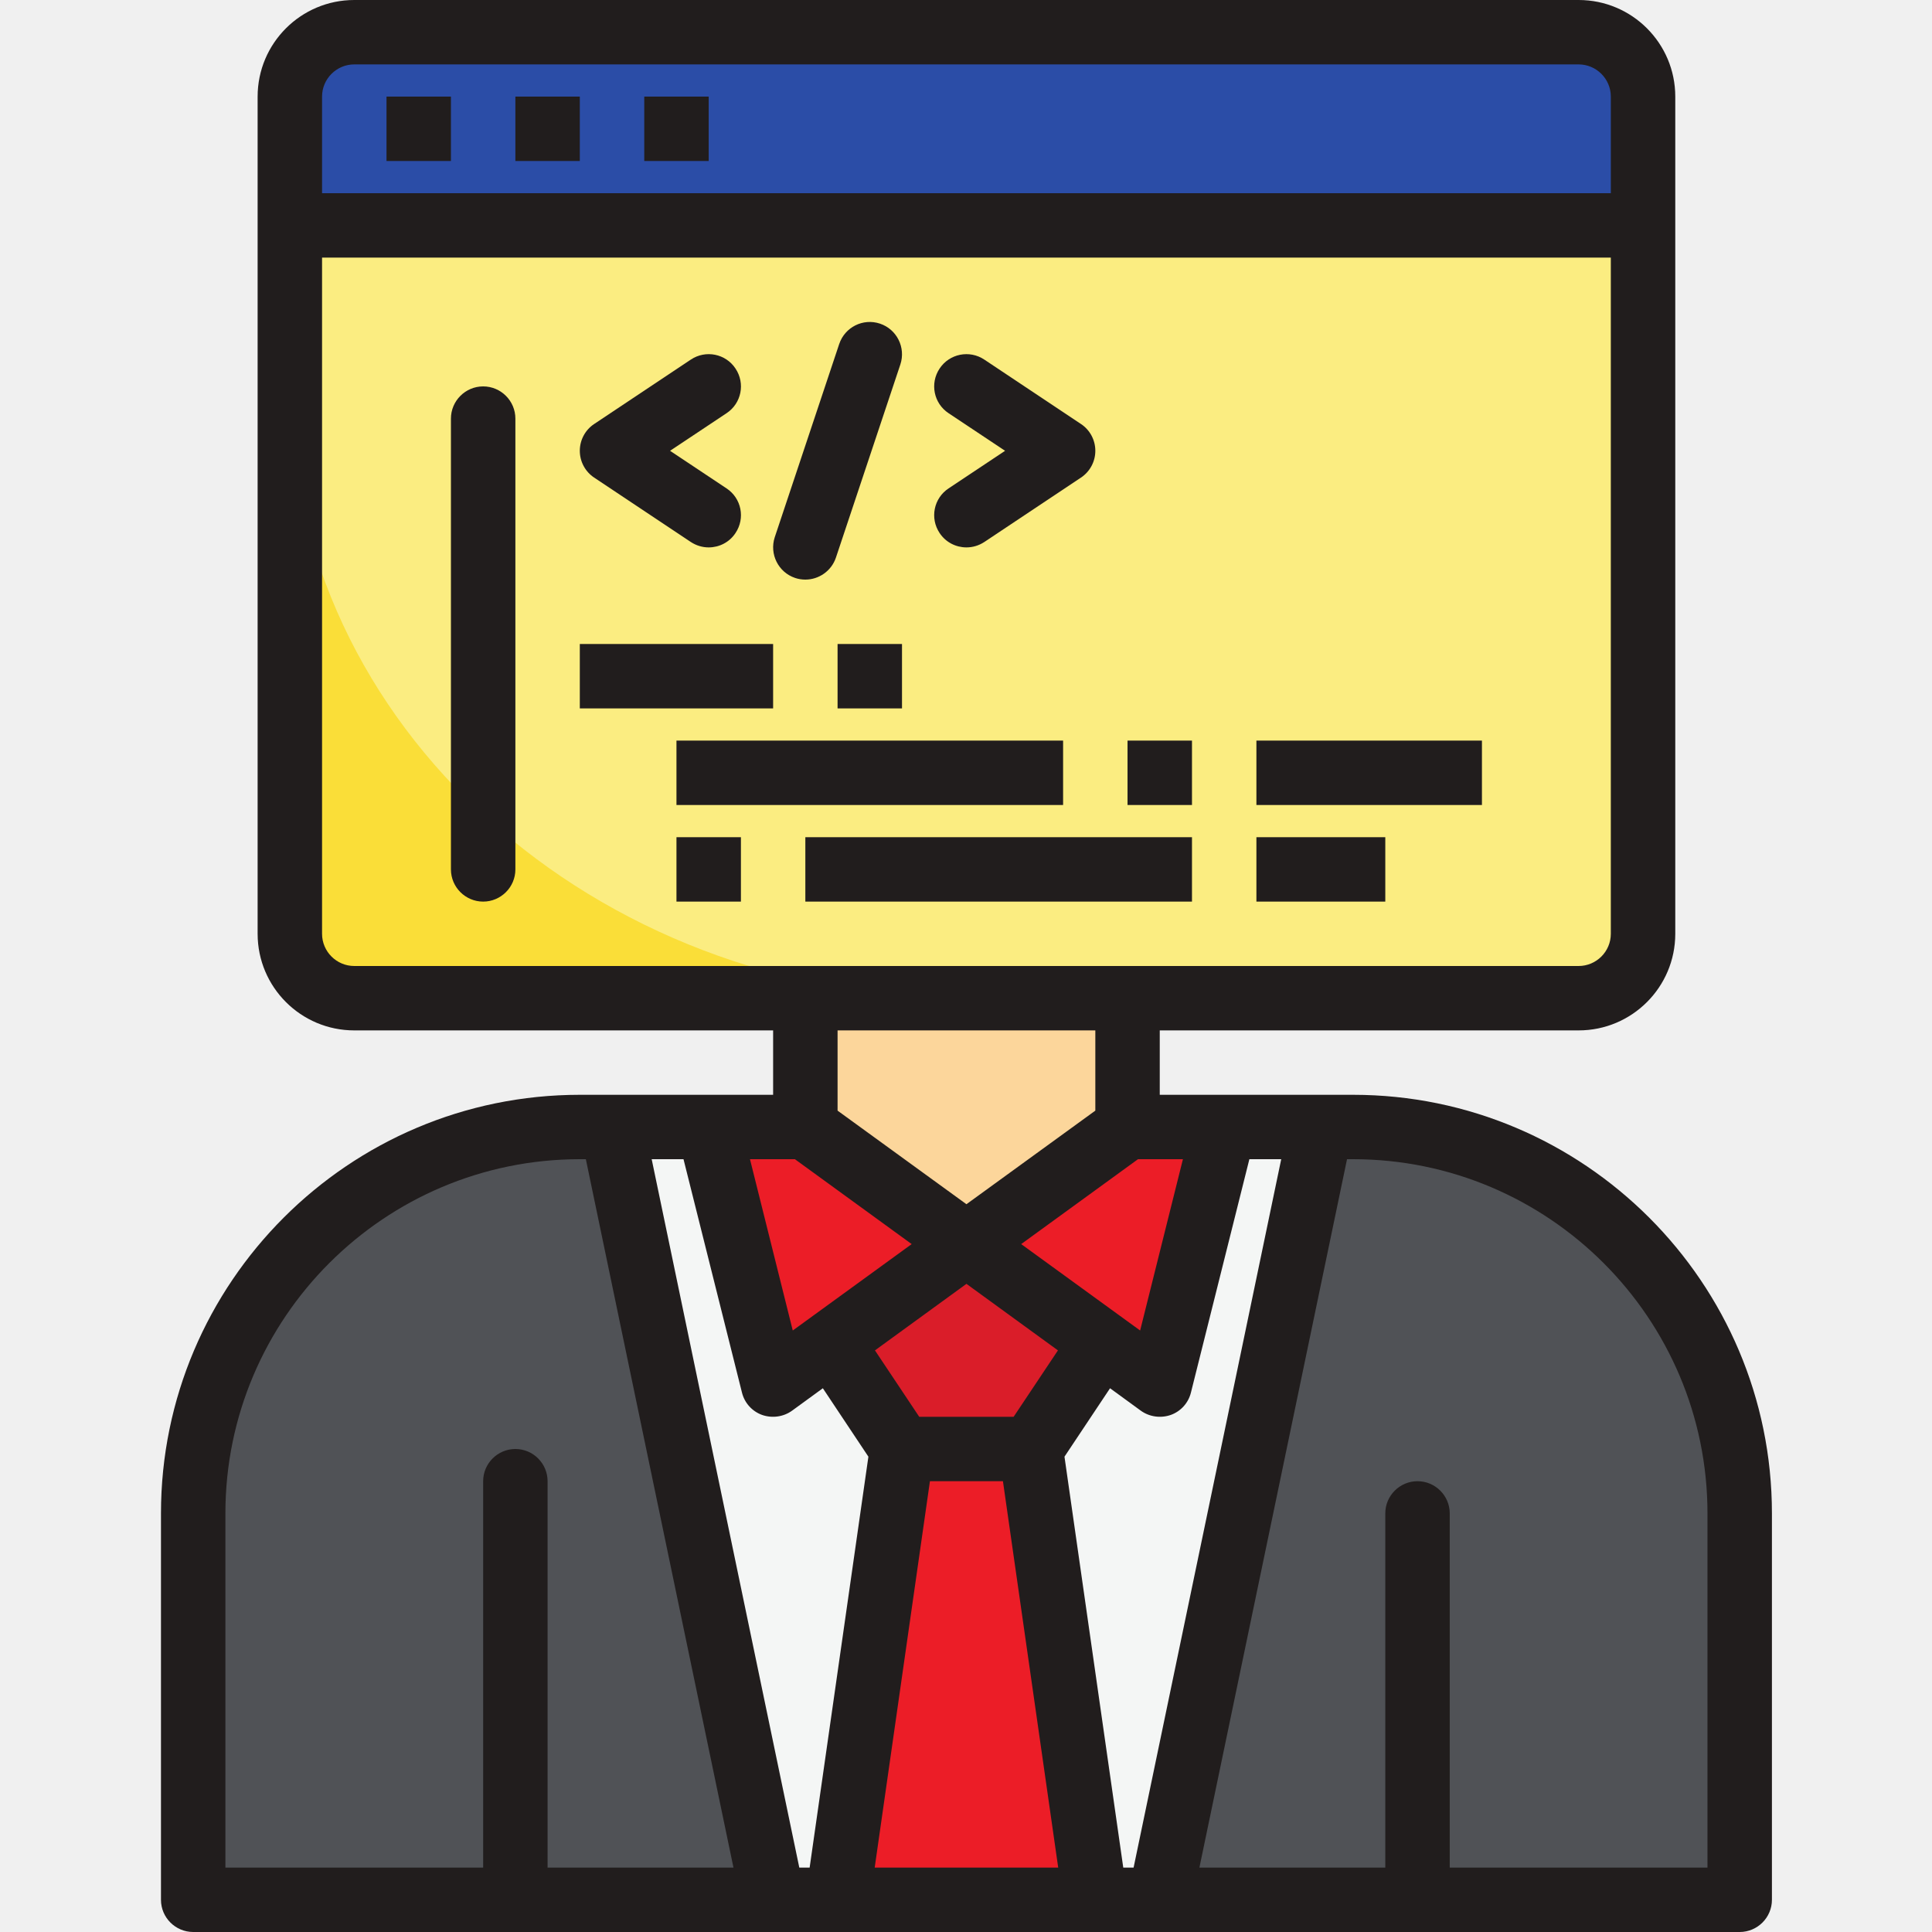
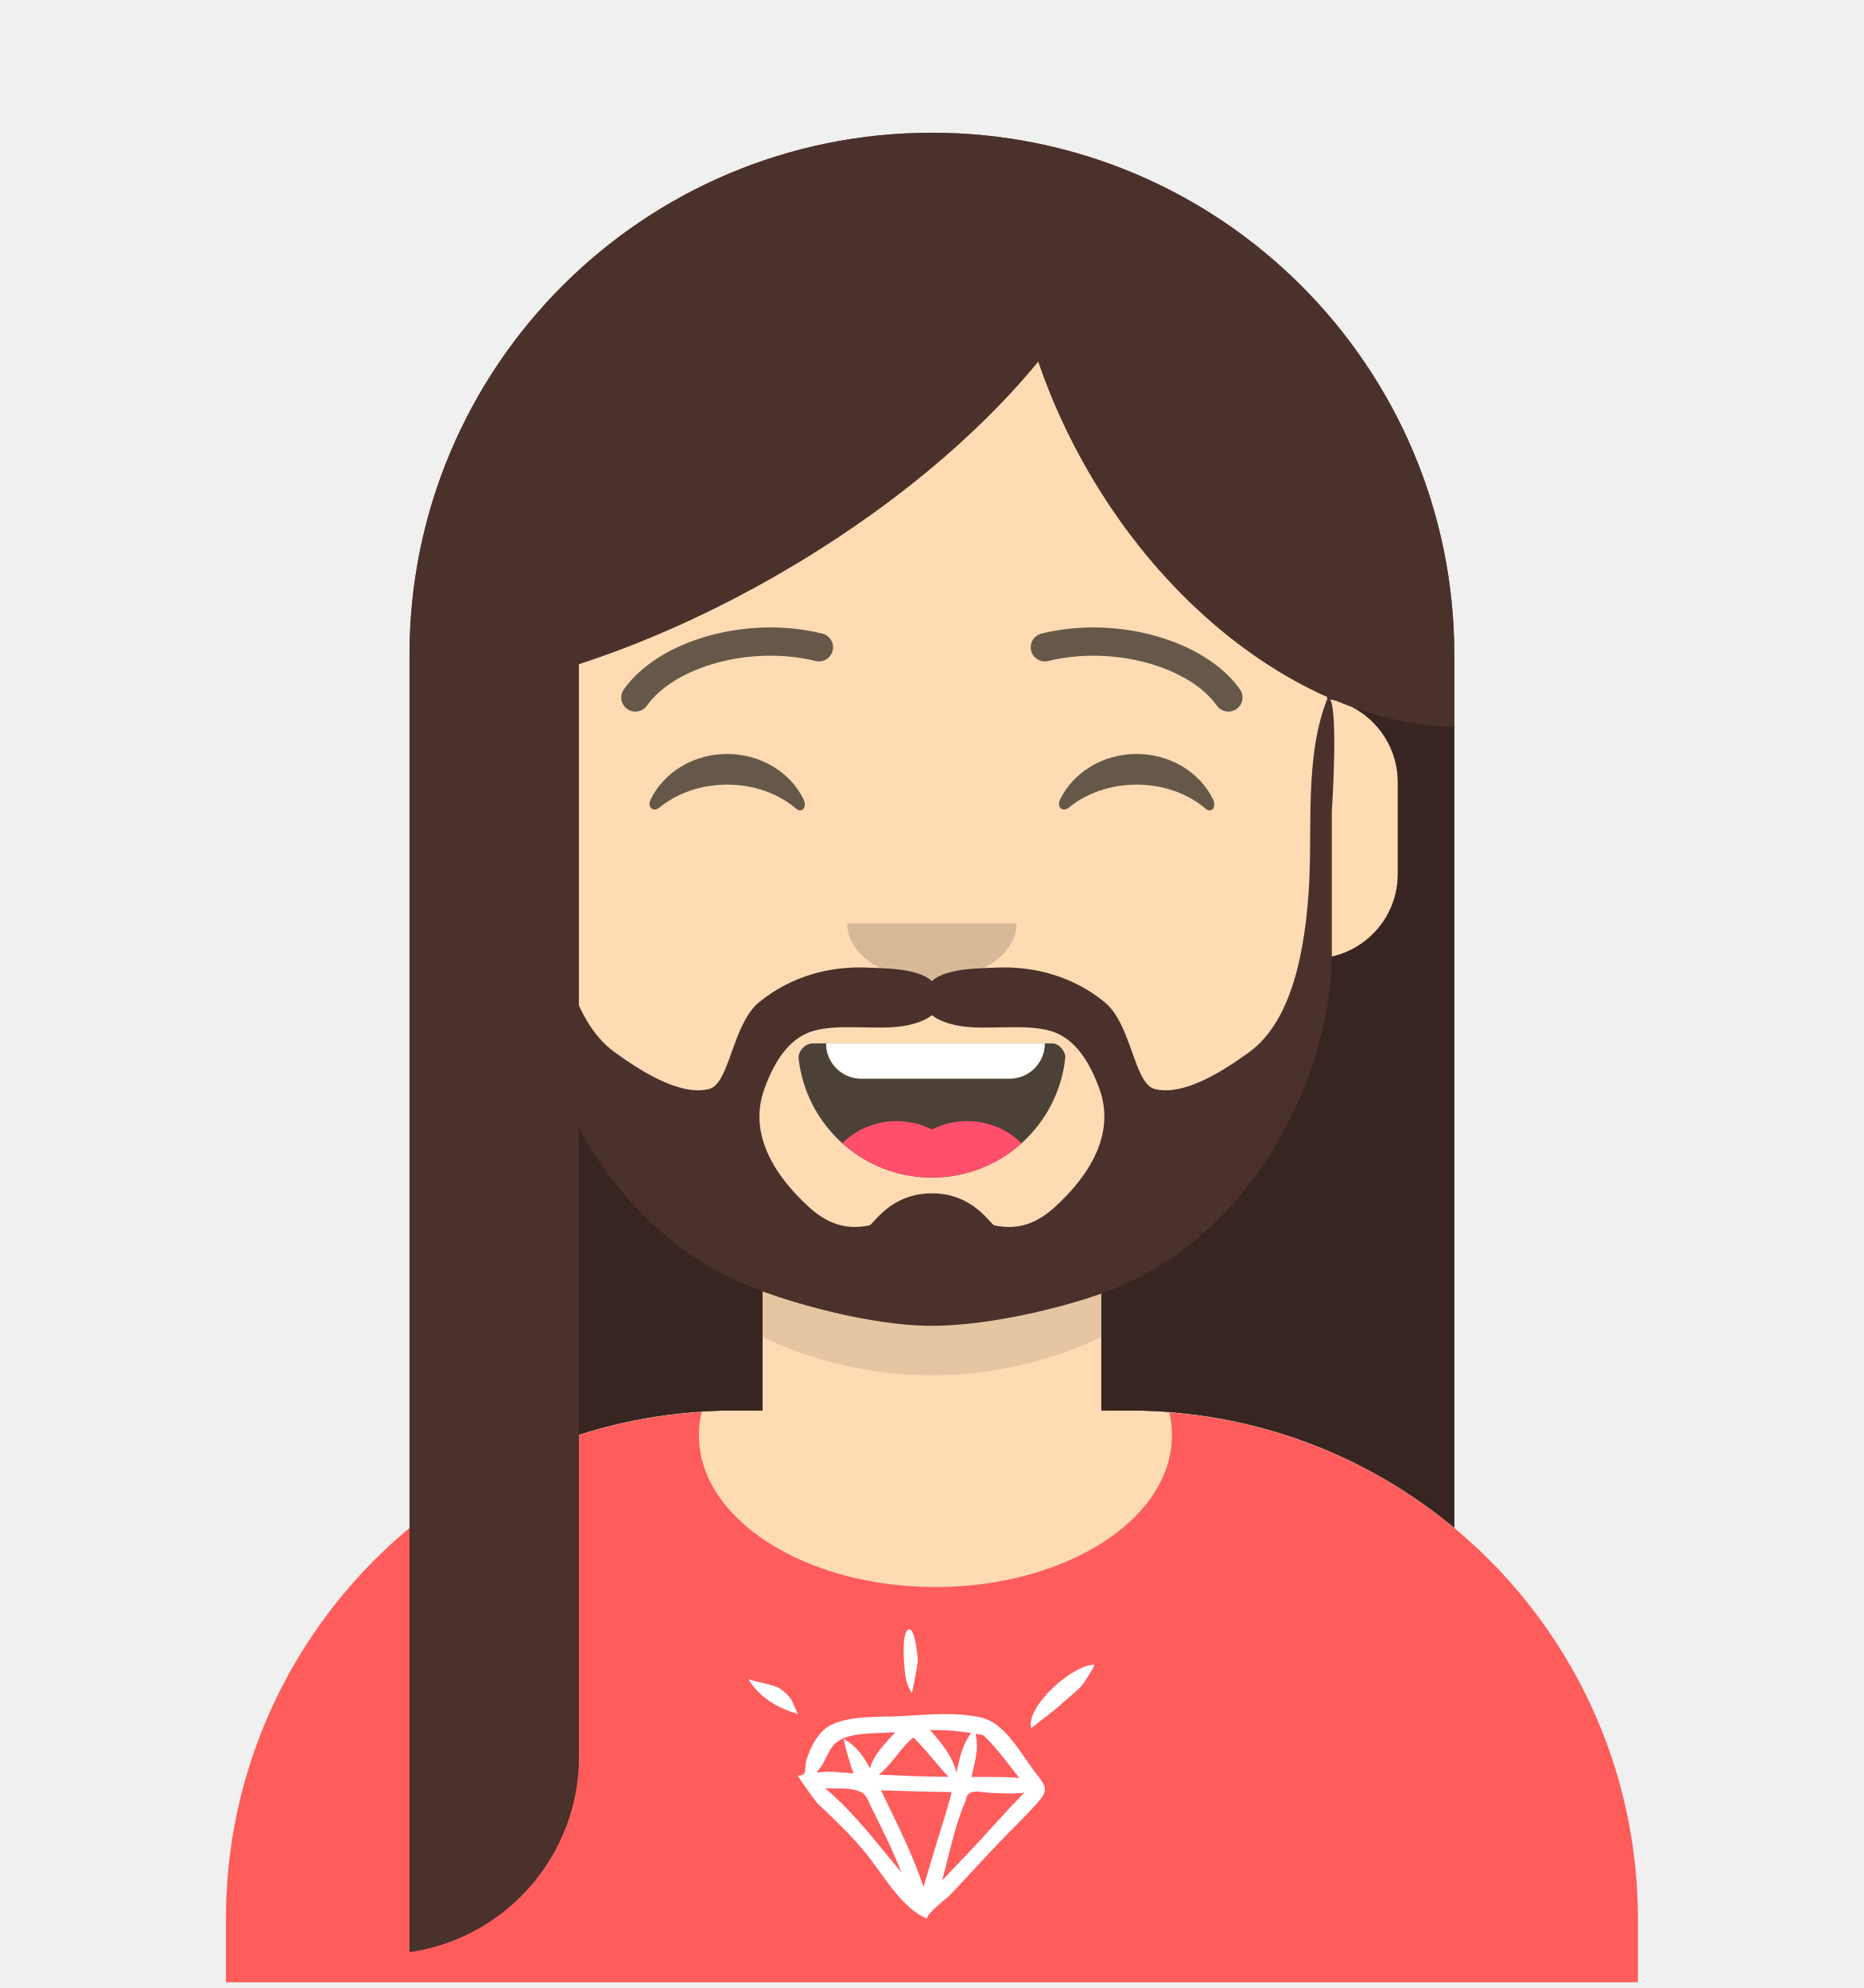
- <svg xmlns="http://www.w3.org/2000/svg" width="380" zoomAndPan="magnify" viewBox="0 0 285 285" height="380" preserveAspectRatio="xMidYMid meet" version="1.0">
+ <svg xmlns="http://www.w3.org/2000/svg" xmlns:xlink="http://www.w3.org/1999/xlink" width="450px" height="480px" viewBox="0 0 264 280" version="1.1">
  <defs>
-     <clipPath id="454445e33a">
-       <path d="M 23.691 0 L 261.441 0 L 261.441 285 L 23.691 285 Z M 23.691 0 " clip-rule="nonzero" />
-     </clipPath>
+     <circle id="path-1" cx="120" cy="120" r="120" />
+     <path d="M12,160 C12,226.274 65.726,280 132,280 C198.274,280 252,226.274 252,160 L264,160 L264,-1.42108547e-14 L-3.19744231e-14,-1.42108547e-14 L-3.19744231e-14,160 L12,160 Z" id="path-3" />
+     <path d="M124,144.611 L124,163 L128,163 L128,163 C167.765,163 200,195.235 200,235 L200,244 L0,244 L0,235 C-4.86974701e-15,195.235 32.235,163 72,163 L72,163 L76,163 L76,144.611 C58.763,136.422 46.372,119.687 44.305,99.881 C38.48,99.058 34,94.052 34,88 L34,74 C34,68.054 38.325,63.118 44,62.166 L44,56 L44,56 C44,25.072 69.072,5.68137151e-15 100,0 L100,0 L100,0 C130.928,-5.68137151e-15 156,25.072 156,56 L156,62.166 C161.675,63.118 166,68.054 166,74 L166,88 C166,94.052 161.52,99.058 155.695,99.881 C153.628,119.687 141.237,136.422 124,144.611 Z" id="path-5" />
  </defs>
-   <path fill="#ec1d27" d="M 171.082 204.25 L 180.59 166.25 L 166.328 166.25 L 142.566 183.523 L 171.082 204.25 " fill-opacity="1" fill-rule="nonzero" />
-   <path fill="#da1d29" d="M 142.566 183.523 L 122.59 198.051 L 133.059 213.75 L 152.07 213.75 L 161.816 197.516 L 142.566 183.523 " fill-opacity="1" fill-rule="nonzero" />
-   <path fill="#f4f6f5" d="M 114.047 204.25 L 104.543 166.25 L 90.285 166.25 L 114.047 280.25 L 123.555 280.25 L 133.059 213.75 L 122.59 198.051 L 114.047 204.25 " fill-opacity="1" fill-rule="nonzero" />
-   <path fill="#f4f6f5" d="M 180.59 166.25 L 171.082 204.25 L 161.816 197.516 L 152.07 213.75 L 161.578 280.25 L 171.082 280.25 L 194.848 166.25 L 180.59 166.25 " fill-opacity="1" fill-rule="nonzero" />
-   <path fill="#ec1d27" d="M 133.059 213.75 L 123.555 280.25 L 161.578 280.25 L 152.07 213.75 L 133.059 213.75 " fill-opacity="1" fill-rule="nonzero" />
-   <path fill="#ec1d27" d="M 142.566 183.523 L 118.801 166.25 L 104.543 166.25 L 114.047 204.25 L 142.566 183.523 " fill-opacity="1" fill-rule="nonzero" />
-   <path fill="#fcd69b" d="M 166.328 166.25 L 166.328 147.25 L 118.801 147.25 L 118.801 166.25 L 142.566 183.523 L 166.328 166.25 " fill-opacity="1" fill-rule="nonzero" />
-   <path fill="#505256" d="M 199.598 166.25 L 194.848 166.25 L 171.082 280.25 L 256.633 280.25 L 256.633 223.25 C 256.633 191.762 231.105 166.25 199.598 166.25 " fill-opacity="1" fill-rule="nonzero" />
-   <path fill="#505256" d="M 90.285 166.25 L 85.531 166.25 C 54.027 166.25 28.5 191.762 28.5 223.25 L 28.5 280.25 L 114.047 280.25 L 90.285 166.25 " fill-opacity="1" fill-rule="nonzero" />
-   <path fill="#fbed81" d="M 42.758 33.25 L 42.758 137.75 C 42.758 143 47.008 147.25 52.262 147.25 L 232.867 147.25 C 238.125 147.25 242.375 143 242.375 137.75 L 242.375 33.25 L 42.758 33.25 " fill-opacity="1" fill-rule="nonzero" />
-   <path fill="#2b4da7" d="M 232.867 4.75 L 52.262 4.75 C 47.008 4.75 42.758 9 42.758 14.25 L 42.758 33.25 L 242.375 33.25 L 242.375 14.25 C 242.375 9 238.125 4.75 232.867 4.75 " fill-opacity="1" fill-rule="nonzero" />
-   <path fill="#fade38" d="M 42.758 57 L 42.758 137.75 C 42.758 143 47.008 147.25 52.262 147.25 L 142.566 147.25 C 87.406 147.25 42.758 106.895 42.758 57 " fill-opacity="1" fill-rule="nonzero" />
-   <g clip-path="url(#454445e33a)">
-     <path fill="#211d1d" d="M 251.879 275.5 L 213.859 275.5 L 213.859 223.25 C 213.859 220.633 211.723 218.5 209.105 218.5 C 206.488 218.5 204.352 220.633 204.352 223.25 L 204.352 275.5 L 176.93 275.5 L 198.707 171 L 199.598 171 C 228.434 171 251.879 194.434 251.879 223.25 Z M 33.25 223.25 C 33.25 194.434 56.699 171 85.531 171 L 86.422 171 L 108.199 275.5 L 80.777 275.5 L 80.777 218.5 C 80.777 215.883 78.645 213.75 76.027 213.75 C 73.41 213.75 71.273 215.883 71.273 218.5 L 71.273 275.5 L 33.25 275.5 Z M 109.445 205.398 C 109.816 206.941 110.93 208.184 112.414 208.723 C 113.898 209.242 115.57 209.02 116.852 208.09 L 121.383 204.789 L 128.102 214.883 L 119.434 275.5 L 117.91 275.5 L 96.133 171 L 100.828 171 Z M 117.262 171 L 134.488 183.523 L 116.945 196.27 L 110.633 171 Z M 161.578 152 L 161.578 163.836 L 142.566 177.641 L 123.555 163.836 L 123.555 152 Z M 47.508 137.75 L 47.508 38 L 237.621 38 L 237.621 137.75 C 237.621 140.367 235.488 142.5 232.867 142.5 L 52.262 142.5 C 49.645 142.5 47.508 140.367 47.508 137.75 Z M 52.262 9.5 L 232.867 9.5 C 235.488 9.5 237.621 11.633 237.621 14.25 L 237.621 28.5 L 47.508 28.5 L 47.508 14.25 C 47.508 11.633 49.645 9.5 52.262 9.5 Z M 168.188 196.27 L 150.641 183.523 L 167.871 171 L 174.5 171 Z M 137.18 218.5 L 147.949 218.5 L 156.102 275.5 L 129.031 275.5 Z M 149.527 209 L 135.602 209 L 129.07 199.203 L 142.566 189.387 L 156.062 199.203 Z M 175.688 205.398 L 184.301 171 L 189 171 L 167.223 275.5 L 165.699 275.5 L 157.027 214.883 L 163.75 204.789 L 168.277 208.09 C 169.559 209.02 171.23 209.242 172.715 208.723 C 174.203 208.184 175.316 206.941 175.688 205.398 Z M 199.598 161.5 L 180.68 161.5 C 180.625 161.5 180.551 161.5 180.477 161.5 L 171.082 161.5 L 171.082 152 L 232.867 152 C 240.742 152 247.129 145.617 247.129 137.75 L 247.129 14.25 C 247.129 6.383 240.742 0 232.867 0 L 52.262 0 C 44.391 0 38.004 6.383 38.004 14.25 L 38.004 137.75 C 38.004 145.617 44.391 152 52.262 152 L 114.047 152 L 114.047 161.5 L 104.656 161.5 C 104.582 161.5 104.508 161.5 104.449 161.5 L 85.531 161.5 C 51.465 161.5 23.746 189.203 23.746 223.25 L 23.746 280.25 C 23.746 282.867 25.879 285 28.5 285 L 256.633 285 C 259.25 285 261.387 282.867 261.387 280.25 L 261.387 223.25 C 261.387 189.203 233.668 161.5 199.598 161.5 " fill-opacity="1" fill-rule="nonzero" />
+   <g id="avatarmaker" stroke="none" stroke-width="1" fill="none" fill-rule="evenodd">
+     <g transform="translate(-825, -1100)" id="avatarmaker/Circle">
+       <g transform="translate(825, 1100)">
+         <g id="Mask" />
+         <g id="avatarmaker" stroke-width="1" fill-rule="evenodd" mask="url(#mask-4)">
+           <g id="Body" transform="translate(32, 36)">
+             <mask id="mask-6" fill="white">
+               <use xlink:href="#path-5" />
+             </mask>
+             <use fill="#D0C6AC" xlink:href="#path-5" />
+             <g id="Skin/👶🏽-03-Brown" mask="url(#mask-6)" fill="#FFDBB4">
+               <g transform="translate(-32, 0)" id="Color">
+                 <rect x="0" y="0" width="264" height="244" />
+               </g>
+             </g>
+             <path d="M156,79 L156,102 C156,132.928 130.928,158 100,158 C69.072,158 44,132.928 44,102 L44,79 L44,94 C44,124.928 69.072,150 100,150 C130.928,150 156,124.928 156,94 L156,79 Z" id="Neck-Shadow" fill-opacity="0.1" fill="#000000" mask="url(#mask-6)" />
+           </g>
+           <g id="Clothing/Graphic-Shirt" transform="translate(0, 170)">
+             <defs>
+               <path d="M165.624,29.268 C202.76,32.137 232,63.18 232,101.052 L232,110 L32,110 L32,101.052 C32,62.835 61.775,31.572 99.393,29.197 C99.134,30.274 99,31.377 99,32.5 C99,44.374 113.998,54 132.5,54 C151.002,54 166,44.374 166,32.5 C166,31.402 165.872,30.322 165.624,29.268 Z" id="react-path-1271" />
+             </defs>
+             <mask id="react-mask-1272" fill="white">
+               <use xlink:href="#react-path-1271" />
+             </mask>
+             <use id="Clothes" fill="#E6E6E6" fill-rule="evenodd" xlink:href="#react-path-1271" />
+             <g id="Color/Palette/Gray-01" mask="url(#react-mask-1272)" fill-rule="evenodd" fill="#ff5c5c">
+               <rect id="🖍Color" x="0" y="0" width="264" height="110" />
+             </g>
+             <g id="Clothing/Graphic/Diamond" mask="url(#react-mask-1272)" stroke-width="1" fill-rule="evenodd">
+               <g transform="translate(77, 58)" id="Diamond">
+                 <g transform="translate(29, 2)">
+                   <path d="M34.78,27.737 C32.391,30.393 29.923,32.98 27.445,35.557 C28.43,32.004 29.185,27.979 30.649,24.599 C31.066,23.637 30.749,23.515 31.576,23.106 C32.185,22.805 33.654,23.149 34.383,23.168 C35.94,23.207 37.534,23.36 39.079,23.119 C37.628,24.644 36.187,26.171 34.78,27.737 M19.516,31.798 C16.817,28.516 14.132,25.23 10.858,22.481 C12.147,22.618 13.554,22.438 14.816,22.687 C16.76,23.071 16.653,23.678 17.636,25.646 C19.087,28.552 20.525,31.435 21.686,34.469 C20.975,33.569 20.245,32.684 19.516,31.798 M10.418,19.267 C11.381,17.692 11.562,16.295 13.337,15.487 C15.399,14.548 18.638,14.745 20.826,14.571 C19.455,16.094 17.789,17.674 17.222,19.693 C16.348,17.975 15.26,16.519 13.552,15.522 C13.337,15.416 14.71,20.073 14.89,20.393 C13.174,20.297 11.368,19.985 9.665,20.301 C9.916,19.956 10.167,19.611 10.418,19.267 M26.824,14.259 C28.415,14.295 29.994,14.418 31.564,14.678 C30.297,16.353 29.915,18.31 29.465,20.309 C28.987,18.051 27.256,15.947 25.731,14.261 C26.095,14.26 26.46,14.26 26.824,14.259 M23.326,15.333 C23.56,15.175 27.783,20.419 28.392,20.889 C25.08,20.881 21.774,20.719 18.466,20.574 C20.373,19.087 21.489,16.886 23.326,15.333 M26.012,32.429 C25.611,33.778 25.235,35.137 24.798,36.476 C23.243,31.744 20.936,27.288 18.79,22.802 C22.13,22.89 25.466,23.011 28.806,23.058 C27.986,26.216 26.944,29.303 26.012,32.429 M33.242,14.966 C34.519,16.094 36.339,18.406 36.928,19.183 C36.987,19.26 37.046,19.337 37.107,19.412 C37.318,19.674 38.073,20.668 38.37,21.057 C36.143,20.831 33.825,20.927 31.59,20.907 C32.088,18.853 32.694,16.895 32.174,14.779 C32.531,14.836 32.887,14.899 33.242,14.966 M40.89,20.583 C38.732,17.907 36.52,13.325 33.026,12.506 C29.554,11.692 25.478,12.052 21.952,12.275 C18.877,12.47 13.869,12.072 11.157,13.869 C9.764,14.792 8.732,16.874 8.249,18.42 C7.815,19.813 8.515,20.705 7.003,20.705 C6.907,20.705 9.507,24.378 9.813,24.667 C12.085,26.806 14.257,28.869 16.27,31.264 C19.105,34.638 21.675,39.602 25.415,41 C24.729,40.661 28.207,38.033 28.624,37.581 C30.736,35.293 32.871,33.027 34.997,30.752 C36.935,28.678 39.047,26.721 40.927,24.6 C42.362,22.982 42.366,22.426 40.89,20.583" id="Fill-21" fill="#FFFFFF" />
+                   <path d="M6.999,12 C7.042,12.014 6.09,9.955 6.174,10.081 C5.699,9.362 5.128,8.84 4.436,8.354 C3.708,7.843 0.127,7.254 0,7 C1.494,9.652 4.167,11.128 6.999,12" id="Fill-23" fill="#FFFFFF" />
+                   <path d="M22.355,7.196 C22.528,7.848 22.793,8.449 23.149,8.999 C23.219,9.077 24.008,4.815 24,4.452 C23.987,3.832 23.612,0 22.814,0 C21.477,0 22.14,6.469 22.355,7.196" id="Fill-25" fill="#FFFFFF" />
+                   <path d="M48.969,5 C45.978,5 39.29,10.854 40.062,14 C40.067,14.01 40.509,13.65 40.413,13.717 C40.432,13.703 40.451,13.689 40.469,13.674 C41.741,12.649 43.187,11.654 44.461,10.468 C45.372,9.619 46.448,8.856 47.277,7.927 C47.362,7.833 49.263,5 48.969,5" id="Fill-27" fill="#FFFFFF" />
+                 </g>
+               </g>
+             </g>
+           </g>
+           <g id="Face" transform="translate(76, 82)" fill="#000000">
+             <g id="Mouth/Smile" transform="translate(2, 52)">
+               <defs>
+                 <path d="M35.118,15.128 C36.176,24.62 44.226,32 54,32 C63.804,32 71.874,24.574 72.892,15.04 C72.974,14.273 72.117,13 71.043,13 C56.149,13 44.738,13 37.087,13 C36.007,13 35.012,14.178 35.118,15.128 Z" id="react-path-1255" />
+               </defs>
+               <mask id="react-mask-1256" fill="white">
+                 <use xlink:href="#react-path-1255" />
+               </mask>
+               <use id="Mouth" fill-opacity="0.7" fill="#000000" fill-rule="evenodd" xlink:href="#react-path-1255" />
+               <rect id="Teeth" fill="#FFFFFF" fill-rule="evenodd" mask="url(#react-mask-1256)" x="39" y="2" width="31" height="16" rx="5" />
+               <g id="Tongue" stroke-width="1" fill-rule="evenodd" mask="url(#react-mask-1256)" fill="#FF4F6D">
+                 <g transform="translate(38, 24)">
+                   <circle cx="11" cy="11" r="11" />
+                   <circle cx="21" cy="11" r="11" />
+                 </g>
+               </g>
+             </g>
+             <g id="Nose/Default" transform="translate(28, 40)" fill-opacity="0.16">
+               <path d="M16,8 C16,12.418 21.373,16 28,16 L28,16 C34.627,16 40,12.418 40,8" id="Nose" />
+             </g>
+             <g id="Eyes/Happy-😁" transform="translate(0, 8)" fill-opacity="0.6">
+               <path d="M16.16,22.447 C18.007,18.649 22.164,16 26.998,16 C31.814,16 35.959,18.63 37.815,22.407 C38.367,23.529 37.582,24.447 36.791,23.767 C34.34,21.66 30.859,20.344 26.998,20.344 C23.257,20.344 19.874,21.579 17.438,23.572 C16.547,24.3 15.62,23.558 16.16,22.447 Z" id="Squint" />
+               <path d="M74.16,22.447 C76.007,18.649 80.164,16 84.998,16 C89.814,16 93.959,18.63 95.815,22.407 C96.367,23.529 95.582,24.447 94.791,23.767 C92.34,21.66 88.859,20.344 84.998,20.344 C81.257,20.344 77.874,21.579 75.438,23.572 C74.547,24.3 73.62,23.558 74.16,22.447 Z" id="Squint" />
+             </g>
+             <g id="Eyebrow/Outline/Default" fill-opacity="0.6">
+               <g id="I-Browse" transform="translate(12, 6)">
+                 <path d="M3.63,11.159 C7.545,5.65 18.278,2.561 27.523,4.831 C28.596,5.095 29.679,4.439 29.942,3.366 C30.206,2.293 29.55,1.21 28.477,0.947 C17.74,-1.69 5.312,1.887 0.37,8.841 C-0.27,9.742 -0.059,10.99 0.841,11.63 C1.742,12.27 2.99,12.059 3.63,11.159 Z" id="Eyebrow" fill-rule="nonzero" />
+                 <path d="M61.63,11.159 C65.545,5.65 76.278,2.561 85.523,4.831 C86.596,5.095 87.679,4.439 87.942,3.366 C88.206,2.293 87.55,1.21 86.477,0.947 C75.74,-1.69 63.312,1.887 58.37,8.841 C57.73,9.742 57.941,10.99 58.841,11.63 C59.742,12.27 60.99,12.059 61.63,11.159 Z" id="Eyebrow" fill-rule="nonzero" transform="translate(73.00015, 6.039198) scale(-1, 1) translate(-73.00015, -6.039198) " />
+               </g>
+             </g>
+           </g>
+           <g id="Top" stroke-width="1" fill-rule="evenodd">
+             <defs>
+               <rect id="react-path-1250" x="0" y="0" width="264" height="280" />
+               <path d="M133.506,81.335 C137.364,83.331 140,87.357 140,92 L140,105 C140,111.019 135.569,116.002 129.791,116.867 C128.048,137.115 115.531,154.283 98,162.611 L98,162.611 L98,181 L102,181 C119.491,181 135.525,187.237 148,197.608 L148,74 C148,53.565 139.717,35.065 126.326,21.674 C112.935,8.283 94.435,-3.55271368e-15 74,0 C33.131,7.10542736e-15 -7.10542736e-15,33.131 0,74 L0,257.716 C13.569,255.776 24,244.106 24,230 L24,184.423 C30.935,182.2 38.327,181 46,181 L50,181 L50,162.611 C38.773,157.277 29.602,148.318 24,137.246 L24,75.266 C33.147,72.291 42.778,68.017 52.342,62.495 C67.745,53.602 80.431,42.941 89.066,32.397 C90.831,37.595 93.175,42.801 96.11,47.885 C104.878,63.071 117.224,74.234 130,79.917 L130,80.166 C130.4,80.233 130.794,80.32 131.18,80.426 C131.955,80.749 132.73,81.052 133.506,81.335 Z" id="react-path-1251" />
+             </defs>
+             <mask id="react-mask-1248" fill="white">
+               <use xlink:href="#react-path-1250" />
+             </mask>
+             <g id="Mask" />
+             <g id="Top/Long-Hair/Straight" mask="url(#react-mask-1248)">
+               <g transform="translate(-1, 0)">
+                 <g id="Hair" stroke-width="1" fill="none" fill-rule="evenodd" transform="translate(59, 18)">
+                   <mask id="react-mask-1249" fill="white">
+                     <use xlink:href="#react-path-1251" />
+                   </mask>
+                   <use id="Mask-Hair" fill="#944F23" xlink:href="#react-path-1251" />
+                   <g id="Skin/👶🏽-03-Brown" mask="url(#react-mask-1249)" fill="#4A312C">
+                     <g transform="translate(0, 0) " id="Color">
+                       <rect x="0" y="0" width="264" height="280" />
+                     </g>
+                   </g>
+                 </g>
+                 <path d="M192.506,99.335 C197.375,101.108 202.263,102.072 207,102.148 L207,102.148 L207,92 C207,71.565 198.717,53.065 185.326,39.674 C198.717,53.065 207,71.565 207,92 L207,215.608 C194.525,205.237 178.491,199 161,199 L157,199 L157,180.611 L157,180.611 C174.531,172.283 187.048,155.115 188.791,134.867 C194.569,134.002 199,129.019 199,123 L199,110 C199,105.357 196.364,101.331 192.506,99.335 Z M190.18,98.426 C189.794,98.32 189.4,98.233 189,98.166 L189,97.917 C189.393,98.092 189.786,98.261 190.18,98.426 Z M83,155.246 C88.602,166.318 97.773,175.277 109,180.611 L109,199 L105,199 C97.327,199 89.935,200.2 83,202.423 L83,155.246 Z" id="Shadow" fill-opacity="0.24" fill="#000000" fill-rule="evenodd" />
+                 <g id="Facial-Hair/Beard-Light" transform="translate(49, 72)">
+                   <defs>
+                     <path d="M101.428,98.169 C98.915,100.463 96.237,101.494 92.853,100.773 C92.271,100.649 89.896,96.235 84,96.235 C78.103,96.235 75.729,100.649 75.147,100.773 C71.762,101.494 69.085,100.463 66.571,98.169 C61.846,93.856 57.917,87.908 60.278,81.419 C61.508,78.037 63.51,74.324 67.151,73.246 C71.038,72.096 76.497,73.244 80.415,72.458 C81.684,72.204 83.071,71.751 84,71 C84.929,71.751 86.316,72.204 87.585,72.458 C91.503,73.244 96.961,72.096 100.849,73.246 C104.49,74.324 106.491,78.037 107.722,81.419 C110.083,87.908 106.154,93.856 101.428,98.169 M140.081,26 C136.671,34.4 137.988,44.858 137.357,53.676 C136.844,60.843 135.337,71.586 128.973,76.215 C125.718,78.582 119.794,82.56 115.542,81.45 C112.615,80.686 112.302,72.29 108.455,69.147 C104.092,65.582 98.643,64.016 93.149,64.258 C90.779,64.362 85.984,64.337 84,66.16 C82.016,64.337 77.222,64.362 74.851,64.258 C69.357,64.016 63.908,65.582 59.545,69.147 C55.698,72.29 55.386,80.686 52.458,81.45 C48.206,82.56 42.282,78.582 39.027,76.215 C32.662,71.586 31.156,60.843 30.643,53.676 C30.012,44.858 31.329,34.4 27.919,26 C26.26,26 27.354,42.129 27.354,42.129 L27.354,62.485 C27.386,77.773 36.935,100.655 58.108,109.393 C63.286,111.53 75.015,115 84,115 C92.985,115 104.714,111.86 109.892,109.723 C131.065,100.986 140.614,77.773 140.646,62.485 L140.646,42.129 C140.646,42.129 141.74,26 140.081,26" id="react-path-1264" />
+                   </defs>
+                   <mask id="react-mask-1263" fill="white">
+                     <use xlink:href="#react-path-1264" />
+                   </mask>
+                   <use id="Lite-Beard" fill="#4a312c" fill-rule="evenodd" xlink:href="#react-path-1264" />
+                 </g>
+               </g>
+             </g>
+           </g>
+         </g>
+       </g>
+     </g>
  </g>
-   <path fill="#211d1d" d="M 71.273 57 C 68.656 57 66.52 59.133 66.52 61.75 L 66.52 128.25 C 66.52 130.867 68.656 133 71.273 133 C 73.891 133 76.027 130.867 76.027 128.25 L 76.027 61.75 C 76.027 59.133 73.891 57 71.273 57 " fill-opacity="1" fill-rule="nonzero" />
-   <path fill="#211d1d" d="M 87.648 70.453 L 101.906 79.953 C 102.723 80.488 103.633 80.75 104.543 80.75 C 106.086 80.75 107.59 80.008 108.496 78.633 C 109.965 76.445 109.371 73.496 107.18 72.047 L 98.844 66.5 L 107.18 60.953 C 109.371 59.504 109.965 56.555 108.496 54.363 C 107.051 52.176 104.098 51.582 101.906 53.047 L 87.648 62.547 C 86.332 63.418 85.531 64.902 85.531 66.5 C 85.531 68.094 86.332 69.578 87.648 70.453 " fill-opacity="1" fill-rule="nonzero" />
-   <path fill="#211d1d" d="M 138.609 78.633 C 139.52 80.008 141.023 80.75 142.566 80.75 C 143.477 80.75 144.387 80.488 145.203 79.953 L 159.461 70.453 C 160.777 69.578 161.578 68.094 161.578 66.5 C 161.578 64.902 160.777 63.418 159.461 62.547 L 145.203 53.047 C 143.012 51.582 140.059 52.176 138.609 54.363 C 137.145 56.555 137.738 59.504 139.93 60.953 L 148.266 66.5 L 139.93 72.047 C 137.738 73.496 137.145 76.445 138.609 78.633 " fill-opacity="1" fill-rule="nonzero" />
-   <path fill="#211d1d" d="M 117.297 85.258 C 117.801 85.426 118.301 85.5 118.801 85.5 C 120.789 85.5 122.645 84.238 123.312 82.254 L 132.82 53.754 C 133.637 51.266 132.297 48.574 129.812 47.742 C 127.305 46.906 124.633 48.262 123.797 50.746 L 114.289 79.246 C 113.473 81.734 114.809 84.422 117.297 85.258 " fill-opacity="1" fill-rule="nonzero" />
-   <path fill="#211d1d" d="M 114.047 95 L 85.531 95 L 85.531 104.5 L 114.047 104.5 L 114.047 95 " fill-opacity="1" fill-rule="nonzero" />
-   <path fill="#211d1d" d="M 123.555 104.5 L 133.059 104.5 L 133.059 95 L 123.555 95 L 123.555 104.5 " fill-opacity="1" fill-rule="nonzero" />
-   <path fill="#211d1d" d="M 99.789 118.75 L 156.824 118.75 L 156.824 109.25 L 99.789 109.25 L 99.789 118.75 " fill-opacity="1" fill-rule="nonzero" />
-   <path fill="#211d1d" d="M 185.34 118.75 L 218.609 118.75 L 218.609 109.25 L 185.34 109.25 L 185.34 118.75 " fill-opacity="1" fill-rule="nonzero" />
-   <path fill="#211d1d" d="M 99.789 133 L 109.297 133 L 109.297 123.5 L 99.789 123.5 L 99.789 133 " fill-opacity="1" fill-rule="nonzero" />
-   <path fill="#211d1d" d="M 118.801 133 L 175.836 133 L 175.836 123.5 L 118.801 123.5 L 118.801 133 " fill-opacity="1" fill-rule="nonzero" />
-   <path fill="#211d1d" d="M 185.34 133 L 204.352 133 L 204.352 123.5 L 185.34 123.5 L 185.34 133 " fill-opacity="1" fill-rule="nonzero" />
-   <path fill="#211d1d" d="M 166.328 118.75 L 175.836 118.75 L 175.836 109.25 L 166.328 109.25 L 166.328 118.75 " fill-opacity="1" fill-rule="nonzero" />
-   <path fill="#211d1d" d="M 66.52 14.25 L 57.016 14.25 L 57.016 23.75 L 66.52 23.75 L 66.52 14.25 " fill-opacity="1" fill-rule="nonzero" />
-   <path fill="#211d1d" d="M 85.531 14.25 L 76.027 14.25 L 76.027 23.75 L 85.531 23.75 L 85.531 14.25 " fill-opacity="1" fill-rule="nonzero" />
-   <path fill="#211d1d" d="M 104.543 14.25 L 95.039 14.25 L 95.039 23.75 L 104.543 23.75 L 104.543 14.25 " fill-opacity="1" fill-rule="nonzero" />
</svg>
